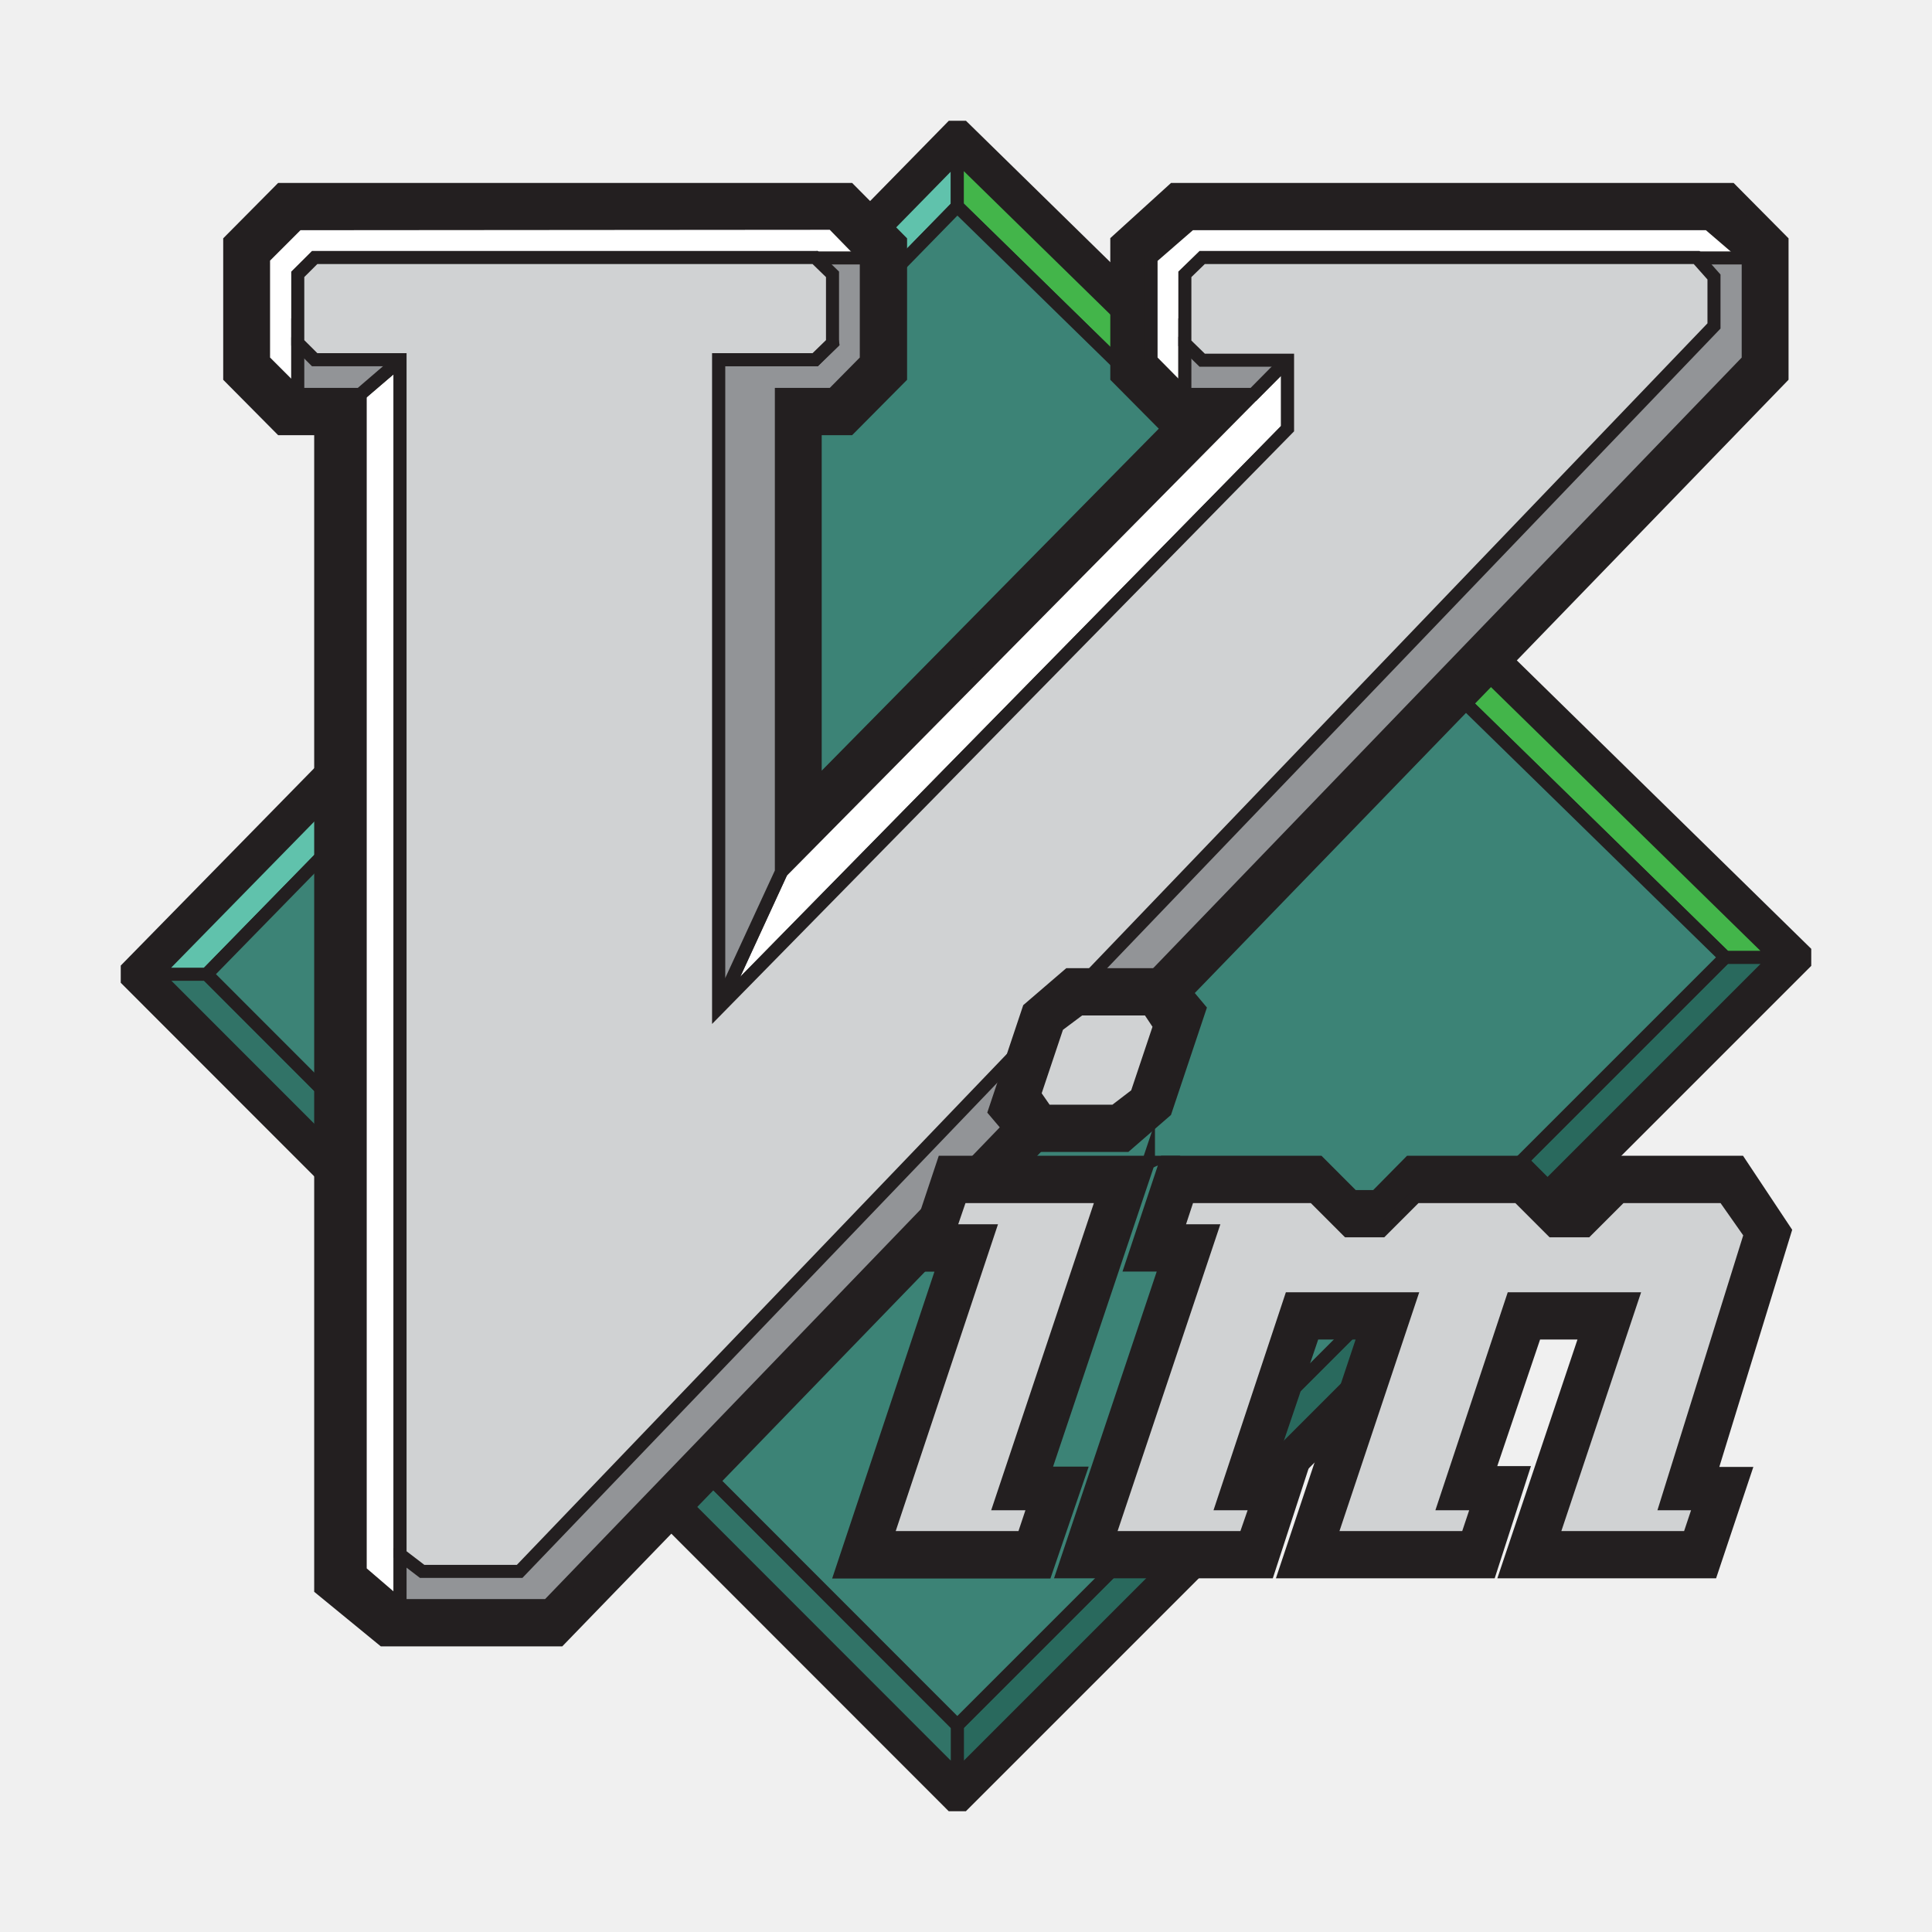
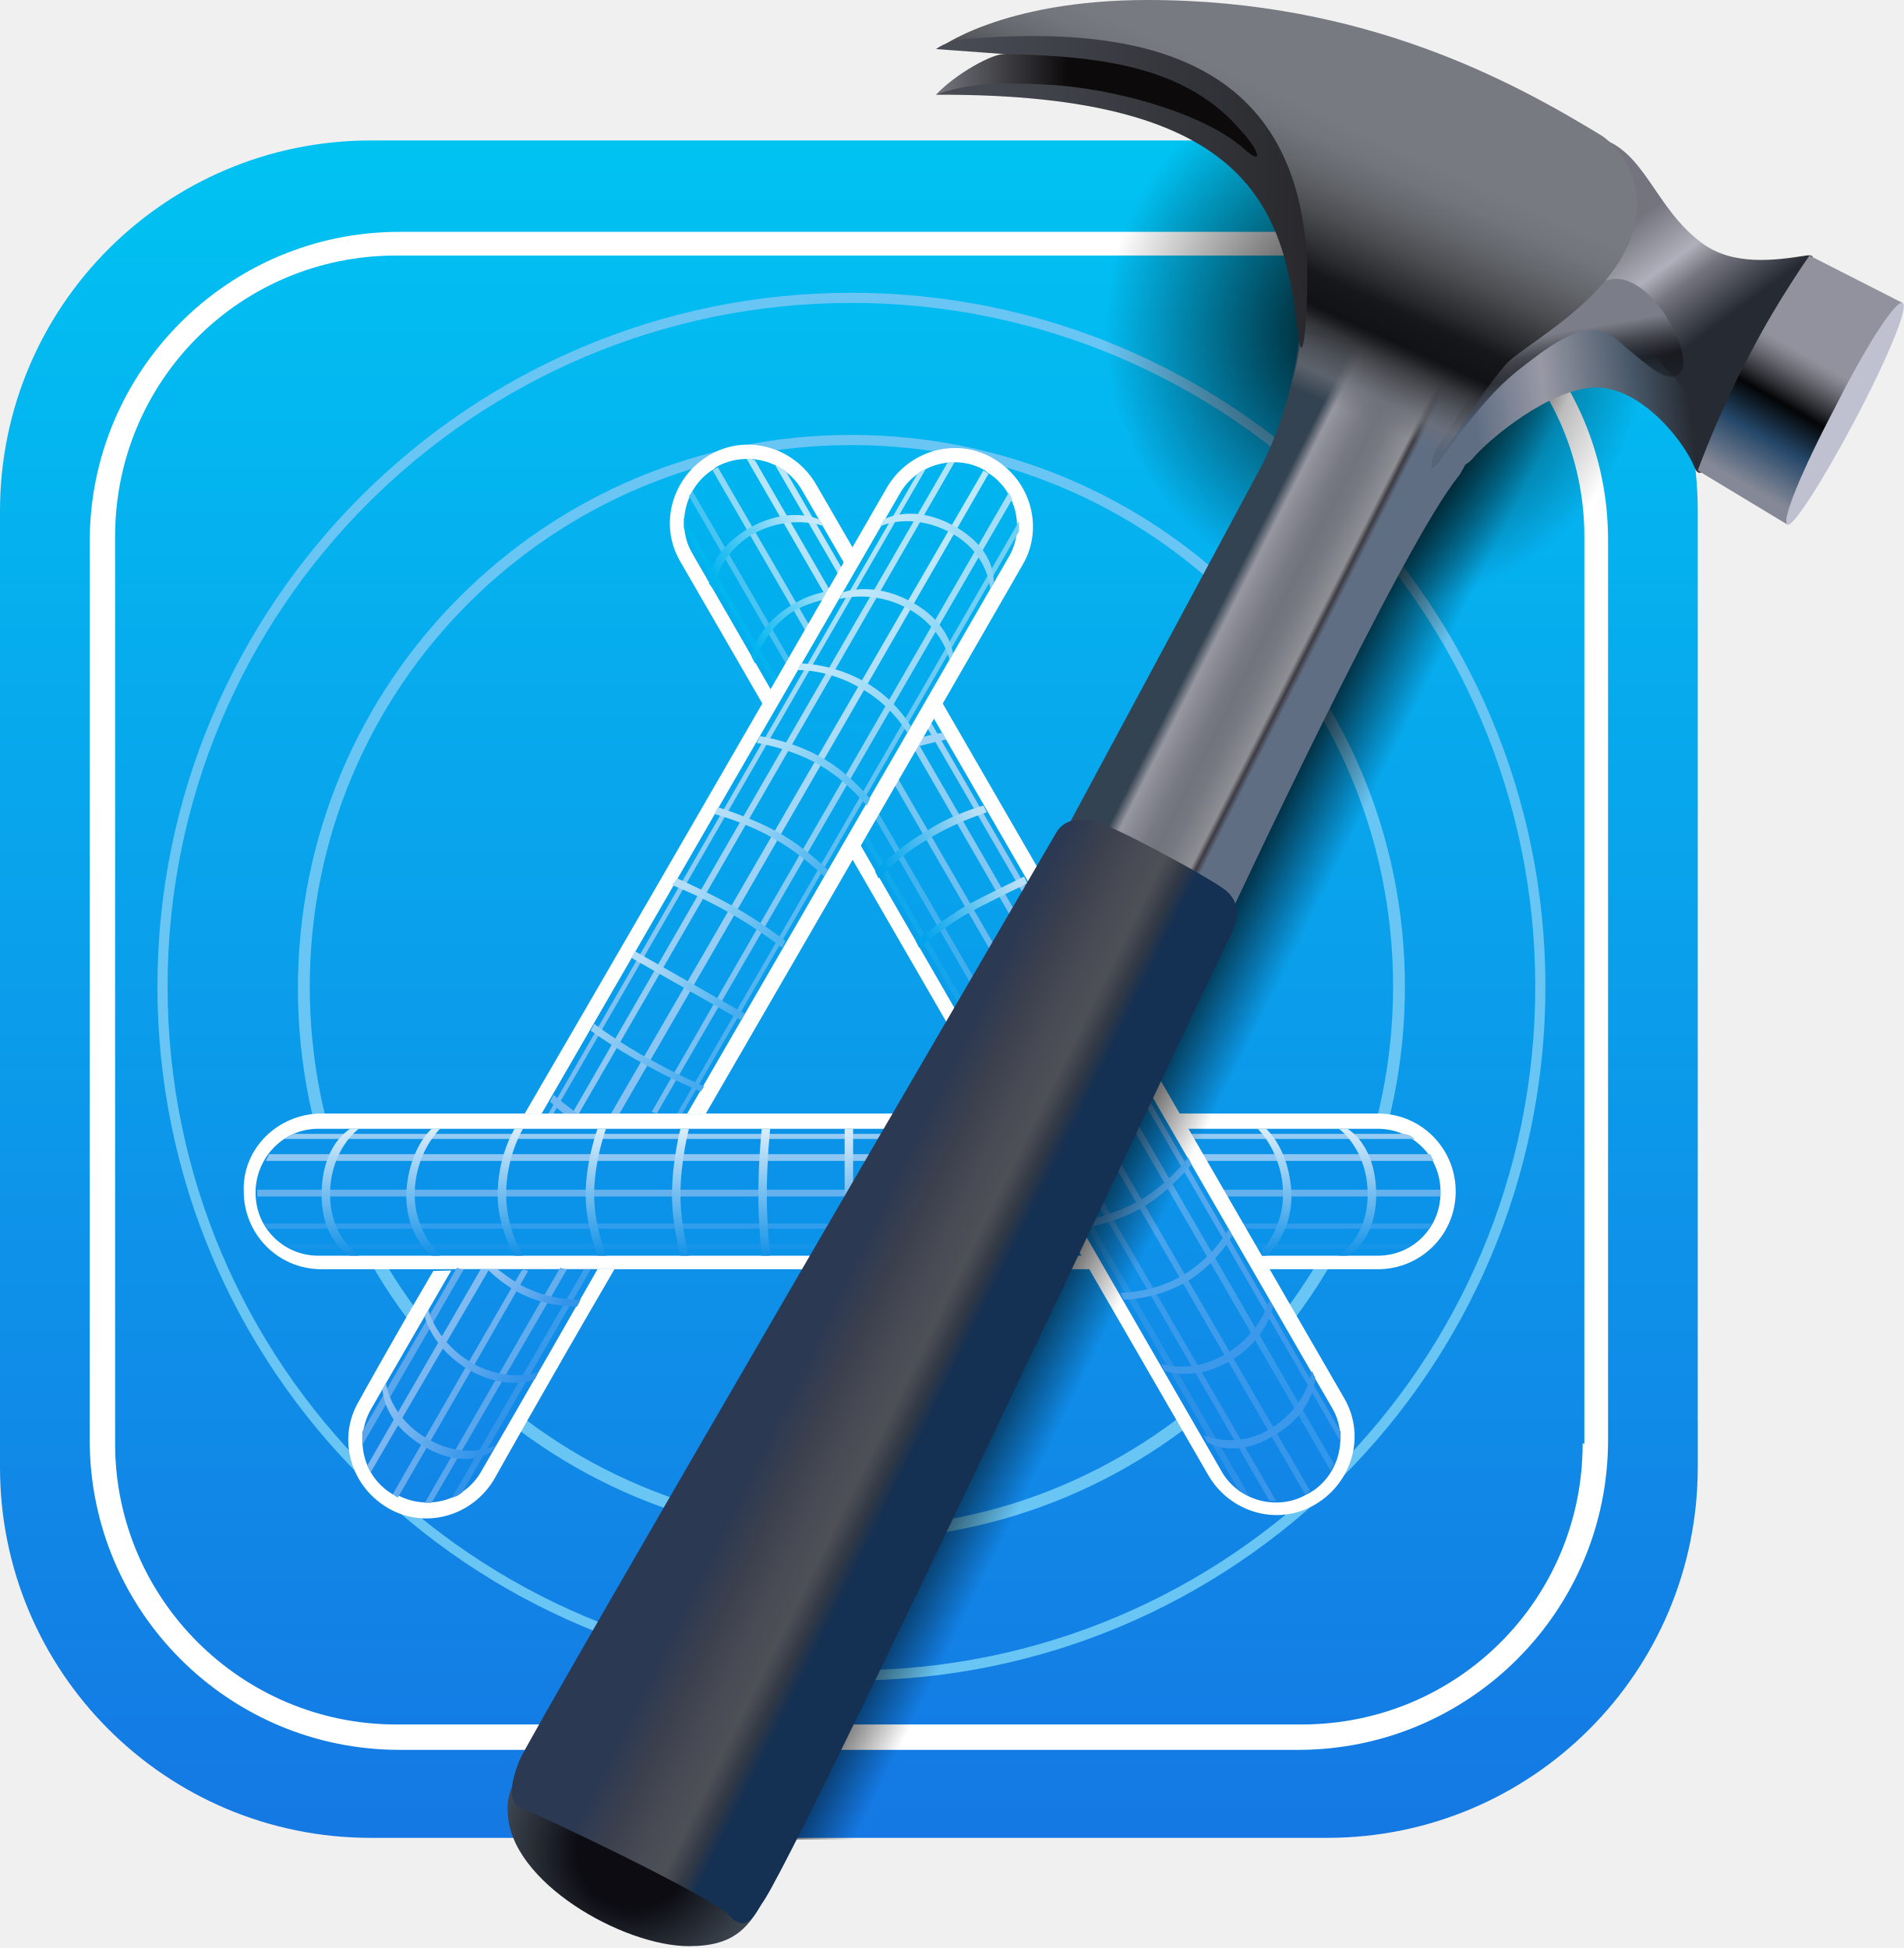
- <svg xmlns="http://www.w3.org/2000/svg" viewBox="0 0 32 32">
+ <svg xmlns="http://www.w3.org/2000/svg" width="256px" height="262px" viewBox="0 0 256 262" version="1.1" preserveAspectRatio="xMidYMid">
  <defs>
-     <clipPath id="a">
-       <polygon points="2 2 30 2 30 30 2 30 2 2 2 2" style="fill:none;clip-rule:evenodd" />
-     </clipPath>
+     <linearGradient x1="49.997%" y1="100.065%" x2="49.997%" y2="-0.016%" id="linearGradient-1">
+       <stop stop-color="#1578E4" offset="0%" />
+       <stop stop-color="#00C3F2" offset="100%" />
+     </linearGradient>
+     <linearGradient x1="51.682%" y1="99.547%" x2="51.682%" y2="-0.213%" id="linearGradient-2">
+       <stop stop-color="#1492E7" offset="0%" />
+       <stop stop-color="#DBEDFB" offset="100%" />
+     </linearGradient>
+     <linearGradient x1="47.1%" y1="99.547%" x2="47.1%" y2="-0.213%" id="linearGradient-3">
+       <stop stop-color="#1492E7" offset="0%" />
+       <stop stop-color="#DBEDFB" offset="100%" />
+     </linearGradient>
+     <linearGradient x1="49.7%" y1="99.547%" x2="49.7%" y2="-0.213%" id="linearGradient-4">
+       <stop stop-color="#1492E7" offset="0%" />
+       <stop stop-color="#DBEDFB" offset="100%" />
+     </linearGradient>
+     <linearGradient x1="50.2%" y1="99.547%" x2="50.2%" y2="-0.213%" id="linearGradient-5">
+       <stop stop-color="#1492E7" offset="0%" />
+       <stop stop-color="#DBEDFB" offset="100%" />
+     </linearGradient>
+     <linearGradient x1="45.8%" y1="99.547%" x2="45.8%" y2="-0.213%" id="linearGradient-6">
+       <stop stop-color="#1492E7" offset="0%" />
+       <stop stop-color="#DBEDFB" offset="100%" />
+     </linearGradient>
+     <linearGradient x1="46.917%" y1="99.547%" x2="46.917%" y2="-0.213%" id="linearGradient-7">
+       <stop stop-color="#1492E7" offset="0%" />
+       <stop stop-color="#DBEDFB" offset="100%" />
+     </linearGradient>
+     <linearGradient x1="51.2%" y1="99.547%" x2="51.2%" y2="-0.213%" id="linearGradient-8">
+       <stop stop-color="#1492E7" offset="0%" />
+       <stop stop-color="#DBEDFB" offset="100%" />
+     </linearGradient>
+     <linearGradient x1="52.6%" y1="99.547%" x2="52.6%" y2="-0.213%" id="linearGradient-9">
+       <stop stop-color="#1492E7" offset="0%" />
+       <stop stop-color="#DBEDFB" offset="100%" />
+     </linearGradient>
+     <linearGradient x1="48.045%" y1="99.547%" x2="48.045%" y2="-0.213%" id="linearGradient-10">
+       <stop stop-color="#1492E7" offset="0%" />
+       <stop stop-color="#DBEDFB" offset="100%" />
+     </linearGradient>
+     <linearGradient x1="49.948%" y1="99.943%" x2="49.948%" y2="0.038%" id="linearGradient-11">
+       <stop stop-color="#1285E7" offset="0%" />
+       <stop stop-color="#00B5EF" offset="100%" />
+     </linearGradient>
+     <linearGradient x1="66.56%" y1="100.135%" x2="33.185%" y2="0.097%" id="linearGradient-12">
+       <stop stop-color="#2B90E7" offset="0%" />
+       <stop stop-color="#00B6EF" offset="100%" />
+     </linearGradient>
+     <linearGradient x1="66.768%" y1="100.213%" x2="33.189%" y2="0.149%" id="linearGradient-13">
+       <stop stop-color="#3795EA" offset="0%" />
+       <stop stop-color="#49C4F2" offset="100%" />
+     </linearGradient>
+     <linearGradient x1="66.743%" y1="99.893%" x2="33.255%" y2="0.153%" id="linearGradient-14">
+       <stop stop-color="#3696EA" offset="0%" />
+       <stop stop-color="#90D9F6" offset="100%" />
+     </linearGradient>
+     <linearGradient x1="66.818%" y1="99.886%" x2="33.325%" y2="-0.089%" id="linearGradient-15">
+       <stop stop-color="#3097EA" offset="0%" />
+       <stop stop-color="#B5E5F9" offset="100%" />
+     </linearGradient>
+     <linearGradient x1="66.837%" y1="99.976%" x2="33.388%" y2="-0.111%" id="linearGradient-16">
+       <stop stop-color="#3A98EA" offset="0%" />
+       <stop stop-color="#BCE7FA" offset="100%" />
+     </linearGradient>
+     <linearGradient x1="1.227%" y1="67.606%" x2="99.348%" y2="31.555%" id="linearGradient-17">
+       <stop stop-color="#00A4EC" offset="0%" />
+       <stop stop-color="#B9DFF6" offset="100%" />
+     </linearGradient>
+     <linearGradient x1="-0.197%" y1="66.347%" x2="97.909%" y2="29.438%" id="linearGradient-18">
+       <stop stop-color="#00A4EC" offset="0%" />
+       <stop stop-color="#B9DFF6" offset="100%" />
+     </linearGradient>
+     <linearGradient x1="-4.091%" y1="62.746%" x2="93.394%" y2="25.846%" id="linearGradient-19">
+       <stop stop-color="#00B4EF" offset="0%" />
+       <stop stop-color="#C3E9FA" offset="100%" />
+     </linearGradient>
+     <linearGradient x1="-3.996%" y1="62.651%" x2="91.182%" y2="26.567%" id="linearGradient-20">
+       <stop stop-color="#00B4EF" offset="0%" />
+       <stop stop-color="#C3E9FA" offset="100%" />
+     </linearGradient>
+     <linearGradient x1="50.041%" y1="100.188%" x2="50.041%" y2="-0.034%" id="linearGradient-21">
+       <stop stop-color="#1285E7" offset="0%" />
+       <stop stop-color="#00B5EF" offset="100%" />
+     </linearGradient>
+     <linearGradient x1="33.328%" y1="100.227%" x2="66.919%" y2="0.019%" id="linearGradient-22">
+       <stop stop-color="#3194E9" offset="0%" />
+       <stop stop-color="#71CFF4" offset="100%" />
+     </linearGradient>
+     <linearGradient x1="33.267%" y1="100.305%" x2="66.85%" y2="0.228%" id="linearGradient-23">
+       <stop stop-color="#5AA6EC" offset="0%" />
+       <stop stop-color="#A2DEF8" offset="100%" />
+     </linearGradient>
+     <linearGradient x1="33.298%" y1="99.811%" x2="66.692%" y2="0.071%" id="linearGradient-24">
+       <stop stop-color="#66ABEE" offset="0%" />
+       <stop stop-color="#BEE8FA" offset="100%" />
+     </linearGradient>
+     <linearGradient x1="33.174%" y1="99.97%" x2="66.78%" y2="-0.173%" id="linearGradient-25">
+       <stop stop-color="#7BB6F0" offset="0%" />
+       <stop stop-color="#B1E3F9" offset="100%" />
+     </linearGradient>
+     <linearGradient x1="33.202%" y1="99.951%" x2="66.569%" y2="-0.187%" id="linearGradient-26">
+       <stop stop-color="#5AA6EC" offset="0%" />
+       <stop stop-color="#AFE3F9" offset="100%" />
+     </linearGradient>
+     <linearGradient x1="8.383%" y1="26.376%" x2="104.985%" y2="63.366%" id="linearGradient-27">
+       <stop stop-color="#C1E7FA" offset="0%" />
+       <stop stop-color="#89D4F5" offset="100%" />
+     </linearGradient>
+     <linearGradient x1="6.806%" y1="27.833%" x2="103.463%" y2="62.708%" id="linearGradient-28">
+       <stop stop-color="#C1E7FA" offset="0%" />
+       <stop stop-color="#89D4F5" offset="100%" />
+     </linearGradient>
+     <linearGradient x1="5.567%" y1="29.495%" x2="102.209%" y2="63.636%" id="linearGradient-29">
+       <stop stop-color="#C1E7FA" offset="0%" />
+       <stop stop-color="#89D4F5" offset="100%" />
+     </linearGradient>
+     <linearGradient x1="3.896%" y1="29.952%" x2="100.537%" y2="64.102%" id="linearGradient-30">
+       <stop stop-color="#B0DFF8" offset="0%" />
+       <stop stop-color="#52BDF2" offset="100%" />
+     </linearGradient>
+     <linearGradient x1="3.731%" y1="31.313%" x2="100.403%" y2="65.463%" id="linearGradient-31">
+       <stop stop-color="#B4DEF8" offset="0%" />
+       <stop stop-color="#4EB5F0" offset="100%" />
+     </linearGradient>
+     <linearGradient x1="3.582%" y1="32.674%" x2="100.224%" y2="66.815%" id="linearGradient-32">
+       <stop stop-color="#B4DEF8" offset="0%" />
+       <stop stop-color="#4EB5F0" offset="100%" />
+     </linearGradient>
+     <linearGradient x1="2.075%" y1="32.975%" x2="98.701%" y2="67.116%" id="linearGradient-33">
+       <stop stop-color="#B5DDF8" offset="0%" />
+       <stop stop-color="#46AEEE" offset="100%" />
+     </linearGradient>
+     <linearGradient x1="0.522%" y1="34.139%" x2="97.179%" y2="67.456%" id="linearGradient-34">
+       <stop stop-color="#96CEF4" offset="0%" />
+       <stop stop-color="#46AAEE" offset="100%" />
+     </linearGradient>
+     <linearGradient x1="2.164%" y1="39.322%" x2="92.382%" y2="60.185%" id="linearGradient-35">
+       <stop stop-color="#8FC1F2" offset="0%" />
+       <stop stop-color="#3193EA" offset="100%" />
+     </linearGradient>
+     <linearGradient x1="-3.97%" y1="37.208%" x2="92.687%" y2="73.049%" id="linearGradient-36">
+       <stop stop-color="#8FC1F2" offset="0%" />
+       <stop stop-color="#3193EA" offset="100%" />
+     </linearGradient>
+     <linearGradient x1="-4.119%" y1="36.008%" x2="92.522%" y2="73.58%" id="linearGradient-37">
+       <stop stop-color="#8FC1F2" offset="0%" />
+       <stop stop-color="#3193EA" offset="100%" />
+     </linearGradient>
+     <linearGradient x1="45.594%" y1="48.14%" x2="53.241%" y2="54.535%" id="linearGradient-38">
+       <stop stop-color="#000000" offset="0.1%" />
+       <stop stop-color="#000000" stop-opacity="0" offset="100%" />
+     </linearGradient>
+     <radialGradient cx="64.482%" cy="29.66%" fx="64.482%" fy="29.66%" r="42.357%" gradientTransform="translate(0.64482,0.296598),scale(0.719397,1),rotate(116.706),translate(-0.64482,-0.296598)" id="radialGradient-39">
+       <stop stop-color="#000000" offset="0%" />
+       <stop stop-color="#000000" stop-opacity="0" offset="100%" />
+     </radialGradient>
+     <radialGradient cx="48.301%" cy="48.508%" fx="48.301%" fy="48.508%" r="73.404%" gradientTransform="translate(0.483006,0.485078),scale(0.700649,1),rotate(26.11664),translate(-0.483006,-0.485078)" id="radialGradient-40">
+       <stop stop-color="#0C0C12" offset="41.7%" />
+       <stop stop-color="#3D4651" offset="100%" />
+     </radialGradient>
+     <linearGradient x1="40.335%" y1="40.676%" x2="60.708%" y2="55.055%" id="linearGradient-41">
+       <stop stop-color="#344351" offset="0%" />
+       <stop stop-color="#9697A0" offset="10%" />
+       <stop stop-color="#8B8C95" offset="18.1%" />
+       <stop stop-color="#787A83" offset="35.1%" />
+       <stop stop-color="#71747D" offset="47%" />
+       <stop stop-color="#777982" offset="59.1%" />
+       <stop stop-color="#87898F" offset="74.9%" />
+       <stop stop-color="#8E8F94" offset="80%" />
+       <stop stop-color="#3D3B42" offset="84.9%" />
+       <stop stop-color="#606E84" offset="90%" />
+     </linearGradient>
+     <linearGradient x1="74.136%" y1="89.046%" x2="18.503%" y2="4.378%" id="linearGradient-42">
+       <stop stop-color="#262B33" offset="27%" />
+       <stop stop-color="#74747E" offset="45%" />
+       <stop stop-color="#B0B0BC" offset="54%" />
+       <stop stop-color="#74747E" offset="73%" />
+     </linearGradient>
+     <linearGradient x1="-1.75%" y1="55.328%" x2="97.917%" y2="48.122%" id="linearGradient-43">
+       <stop stop-color="#606E84" offset="14%" />
+       <stop stop-color="#9899A5" offset="40%" />
+       <stop stop-color="#475768" offset="73%" />
+       <stop stop-color="#262B33" offset="92%" />
+     </linearGradient>
+     <linearGradient x1="52.156%" y1="71.394%" x2="41.552%" y2="26.303%" id="linearGradient-44">
+       <stop stop-color="#101215" stop-opacity="0.1" offset="0%" />
+       <stop stop-color="#101215" stop-opacity="0.7" offset="46%" />
+       <stop stop-color="#474951" offset="70%" />
+       <stop stop-color="#7B7D88" offset="91%" />
+     </linearGradient>
+     <linearGradient x1="42.628%" y1="42.616%" x2="57.838%" y2="54.013%" id="linearGradient-45">
+       <stop stop-color="#2C3952" offset="11.5%" />
+       <stop stop-color="#3D414E" offset="37.4%" />
+       <stop stop-color="#474A54" offset="55%" />
+       <stop stop-color="#4E5057" offset="75.4%" />
+       <stop stop-color="#323945" offset="89.2%" />
+       <stop stop-color="#143052" offset="100%" />
+     </linearGradient>
+     <linearGradient x1="29.79%" y1="69.5%" x2="58.065%" y2="23.542%" id="linearGradient-46">
+       <stop stop-color="#6D7078" stop-opacity="0" offset="11.8%" />
+       <stop stop-color="#6D7078" stop-opacity="0.7" offset="20%" />
+       <stop stop-color="#35363A" offset="34%" />
+       <stop stop-color="#1D1F22" offset="37.4%" />
+       <stop stop-color="#101215" offset="40%" />
+       <stop stop-color="#16171A" offset="50%" />
+       <stop stop-color="#292A2E" offset="56%" />
+       <stop stop-color="#4B4D51" offset="68.8%" />
+       <stop stop-color="#63666B" offset="80.7%" />
+       <stop stop-color="#72757B" offset="91.5%" />
+       <stop stop-color="#777A80" offset="100%" />
+     </linearGradient>
+     <linearGradient x1="-0.164%" y1="50.004%" x2="99.957%" y2="50.004%" id="linearGradient-47">
+       <stop stop-color="#4A4D56" offset="0%" />
+       <stop stop-color="#29292D" offset="100%" />
+     </linearGradient>
+     <linearGradient x1="-0.19%" y1="49.584%" x2="99.936%" y2="49.584%" id="linearGradient-48">
+       <stop stop-color="#767880" offset="0%" />
+       <stop stop-color="#0C0A0B" offset="41%" />
+     </linearGradient>
+     <linearGradient x1="31.726%" y1="89.031%" x2="67.025%" y2="8.692%" id="linearGradient-49">
+       <stop stop-color="#858997" offset="0%" />
+       <stop stop-color="#244668" offset="23%" />
+       <stop stop-color="#1A3249" offset="28.2%" />
+       <stop stop-color="#040506" offset="40%" />
+       <stop stop-color="#313236" offset="46.4%" />
+       <stop stop-color="#65656E" offset="54.6%" />
+       <stop stop-color="#868691" offset="60.7%" />
+       <stop stop-color="#92929E" offset="64%" />
+     </linearGradient>
  </defs>
-   <polygon points="29.989 15.856 15.856 2.011 2.011 16.136 15.856 29.989 29.989 15.856 29.989 15.856" style="fill:#231f20;fill-rule:evenodd" />
-   <g style="clip-path:url(#a)">
-     <polygon points="29.989 15.856 15.856 2.011 2.011 16.136 15.856 29.989 29.989 15.856 29.989 15.856" style="fill:none;stroke:#231f20;stroke-miterlimit:10;stroke-width:0.216px" />
+   <g>
+     <path d="M49.847,18.892 L178.447,18.892 C205.988,18.892 228.294,41.198 228.294,68.739 L228.294,197.339 C228.294,224.88 205.988,247.186 178.447,247.186 L49.847,247.186 C22.306,247.186 0,224.88 0,197.339 L0,68.739 C0,41.198 22.306,18.892 49.847,18.892 Z" fill="url(#linearGradient-1)" />
+     <path d="M174.578,31.183 L53.716,31.183 C30.728,31.183 12.063,49.847 12.063,72.836 L12.063,193.697 C12.063,216.686 30.728,235.35 53.716,235.35 L174.578,235.35 C197.567,235.35 216.231,216.686 216.231,193.697 L216.231,72.608 C216.231,49.619 197.567,31.183 174.578,31.183 Z M212.816,194.152 C212.816,215.093 195.973,231.936 175.033,231.936 L53.261,231.936 C32.548,231.936 15.478,215.093 15.478,194.152 L15.478,72.153 C15.478,51.213 32.321,34.369 53.261,34.369 L175.261,34.369 C195.973,34.369 213.044,51.213 213.044,72.153 L213.044,194.152 L212.816,194.152 Z" fill="#FFFFFF" />
+     <path d="M114.488,39.377 C63.048,39.377 21.168,81.257 21.168,132.697 C21.168,184.137 63.048,226.018 114.488,226.018 C166.156,226.018 207.809,184.137 207.809,132.697 C207.809,81.257 165.929,39.377 114.488,39.377 L114.488,39.377 Z M114.488,224.652 C63.731,224.652 22.534,183.455 22.534,132.697 C22.534,81.94 63.731,40.742 114.488,40.742 C165.246,40.742 206.443,81.94 206.443,132.697 C206.443,183.455 165.246,224.652 114.488,224.652 Z" fill="#69C5F3" />
+     <path d="M114.488,58.496 C73.291,58.496 40.06,91.727 40.06,132.925 C40.06,174.123 73.291,207.126 114.488,207.126 C155.686,207.126 188.917,173.895 188.917,132.697 C188.917,91.5 155.458,58.496 114.488,58.496 L114.488,58.496 Z M114.488,205.533 C74.201,205.533 41.653,172.985 41.653,132.697 C41.653,92.41 74.201,59.862 114.488,59.862 C154.776,59.862 187.324,92.41 187.324,132.697 C187.324,172.985 154.548,205.533 114.488,205.533 Z" fill="#68C5F4" />
+     <g transform="translate(32.76821, 149.7682)">
+       <path d="M10.478,0 L152.507,0 C158.425,0 162.977,4.78 162.977,10.47 C162.977,16.388 158.198,20.94 152.507,20.94 L10.478,20.94 C4.56,20.94 0.008,16.16 0.008,10.47 C-0.22,4.78 4.56,0 10.478,0 Z" fill="#FFFFFF" />
+       <path d="M10.023,2.049 L152.507,2.049 C157.06,2.049 160.929,5.69 160.929,10.47 L160.929,10.698 C160.929,15.25 157.287,19.119 152.507,19.119 L10.023,19.119 C5.47,19.119 1.601,15.478 1.601,10.698 L1.601,10.243 C1.829,5.69 5.47,2.049 10.023,2.049 Z" fill="#0A93E9" />
+       <polygon fill="#1694EA" points="6.609 18.209 156.149 18.209 157.287 17.526 5.47 17.526" />
+       <polygon fill="#319DEC" points="3.194 15.478 159.336 15.478 159.791 14.795 2.739 14.795" />
+       <polygon fill="#65B1EE" points="1.829 11.153 160.929 11.153 160.929 10.243 1.829 10.243" />
+       <polygon fill="#8EC6F3" points="3.422 5.463 159.563 5.463 159.791 5.918 160.018 6.373 2.967 6.373 3.194 5.918" />
+       <polygon fill="#95CAF3" points="6.836 2.731 156.149 2.731 156.832 2.959 157.515 3.414 5.47 3.414 6.153 2.959" />
+       <path d="M148.41,2.049 L147.272,2.049 C147.272,2.049 151.142,4.78 151.142,10.925 C151.142,16.616 147.272,19.119 147.272,19.119 L148.41,19.119 C148.41,19.119 152.28,17.298 152.28,10.925 C152.28,4.097 148.41,2.049 148.41,2.049 Z" fill="url(#linearGradient-2)" />
+       <path d="M137.485,2.049 L136.347,2.049 C136.347,2.049 139.761,5.235 139.761,10.925 C139.761,15.933 136.347,19.119 136.347,19.119 L137.485,19.119 C137.485,19.119 140.899,16.616 140.899,10.925 C140.672,4.78 137.485,2.049 137.485,2.049 Z" fill="url(#linearGradient-3)" />
+       <polygon fill="url(#linearGradient-4)" points="80.81 2.049 81.948 2.049 81.948 19.119 80.81 19.119" />
+       <path d="M69.657,2.049 L70.795,2.049 C70.795,2.049 70.34,6.373 70.34,10.925 C70.34,15.022 70.795,19.119 70.795,19.119 L69.657,19.119 C69.657,19.119 69.202,15.022 69.202,10.925 C69.202,6.373 69.657,2.049 69.657,2.049 Z" fill="url(#linearGradient-5)" />
+       <path d="M58.731,2.049 L59.87,2.049 C59.87,2.049 58.731,6.373 58.731,10.925 C58.731,15.022 59.87,19.119 59.87,19.119 L58.731,19.119 C58.731,19.119 57.593,15.022 57.593,10.925 C57.593,6.373 58.731,2.049 58.731,2.049 Z" fill="url(#linearGradient-6)" />
+       <path d="M47.579,2.049 L48.717,2.049 C48.717,2.049 47.123,6.373 47.123,10.925 C47.123,15.022 48.717,19.119 48.717,19.119 L47.579,19.119 C47.579,19.119 45.985,15.022 45.985,10.925 C45.985,6.373 47.579,2.049 47.579,2.049 Z" fill="url(#linearGradient-7)" />
+       <path d="M36.426,2.049 L37.564,2.049 C37.564,2.049 35.288,5.69 35.288,10.925 C35.288,15.478 37.564,19.119 37.564,19.119 L36.426,19.119 C36.426,19.119 34.149,15.478 34.149,10.925 C34.149,5.69 36.426,2.049 36.426,2.049 Z" fill="url(#linearGradient-8)" />
+       <path d="M25.273,2.049 L26.411,2.049 C26.411,2.049 22.997,5.235 22.997,10.925 C22.997,15.933 26.411,19.119 26.411,19.119 L25.273,19.119 C25.273,19.119 21.858,16.616 21.858,10.925 C22.086,4.78 25.273,2.049 25.273,2.049 Z" fill="url(#linearGradient-9)" />
+       <path d="M14.347,2.049 L15.485,2.049 C15.485,2.049 11.616,4.78 11.616,10.925 C11.616,16.616 15.485,19.119 15.485,19.119 L14.347,19.119 C14.347,19.119 10.478,17.298 10.478,10.925 C10.478,4.097 14.347,2.049 14.347,2.049 Z" fill="url(#linearGradient-10)" />
+     </g>
+     <g transform="translate(90.07458, 59.80229)">
+       <path d="M19.634,5.295 L90.649,128.205 C93.608,133.212 91.787,139.585 86.779,142.544 C81.772,145.503 75.399,143.682 72.44,138.675 L1.425,15.765 C-1.534,10.757 0.287,4.384 5.295,1.425 C10.302,-1.534 16.675,0.287 19.634,5.295 Z" fill="#FFFFFF" />
+       <path d="M17.813,6.205 L89.055,129.57 C91.332,133.44 89.966,138.675 86.097,140.951 L85.641,141.178 C81.772,143.455 76.537,142.089 74.261,138.219 L3.018,14.627 C0.742,10.757 2.108,5.522 5.977,3.246 L6.205,3.018 C10.302,0.742 15.537,2.108 17.813,6.205 Z" fill="url(#linearGradient-11)" />
+       <polygon fill="url(#linearGradient-12)" points="1.88 11.212 76.537 140.723 76.992 140.951 77.447 141.178 77.902 141.406 1.88 9.847 1.88 11.212" />
+       <polygon fill="url(#linearGradient-13)" points="2.563 6.888 80.634 142.089 81.544 142.089 3.018 6.205 2.791 6.66" />
+       <polygon fill="url(#linearGradient-14)" points="5.75 3.474 85.414 141.178 86.097 140.723 6.433 3.018" />
+       <polygon fill="url(#linearGradient-15)" points="11.44 2.108 89.283 137.081 89.055 137.537 88.828 137.992 10.302 1.88 10.757 1.88 11.44 2.108" />
+       <polygon fill="url(#linearGradient-16)" points="15.537 3.474 90.194 132.757 90.194 134.122 14.171 2.791 14.627 3.018 15.082 3.246 15.537 3.474" />
+       <path d="M86.779,125.473 L86.324,124.563 C86.324,124.563 85.869,129.115 80.861,132.302 C76.082,135.261 71.757,133.212 71.757,133.212 L72.212,134.122 C72.212,134.122 75.854,136.626 81.317,133.212 C86.779,130.025 86.779,125.473 86.779,125.473 Z M81.089,115.914 L80.634,115.003 C80.634,115.003 79.496,119.555 74.716,122.287 C70.391,125.018 66.067,123.652 66.067,123.652 L66.522,124.563 C66.522,124.563 70.391,126.156 75.399,123.197 C80.406,120.238 81.089,115.914 81.089,115.914 L81.089,115.914 Z" fill="#3C98EA" />
+       <path d="M75.626,106.354 L75.171,105.443 C75.171,105.443 73.123,109.313 68.798,111.817 C64.929,114.093 60.604,114.093 60.604,114.093 L61.059,115.003 C61.059,115.003 65.156,115.003 69.253,112.727 C73.578,110.223 75.626,106.354 75.626,106.354 Z" fill="#4CA4ED" />
+       <path d="M70.164,96.794 L69.708,95.884 C69.708,95.884 66.75,99.753 62.88,101.802 C59.238,103.85 54.914,104.533 54.914,104.533 L55.369,105.443 C55.369,105.443 59.694,104.761 63.335,102.712 C66.977,100.664 70.164,96.794 70.164,96.794 Z" fill="#4DA7EE" />
+       <path d="M47.63,58.1 L48.085,59.011 C48.085,59.011 44.216,60.832 40.347,62.88 C36.705,64.929 33.518,67.66 33.518,67.66 L33.063,66.75 C33.063,66.75 36.477,64.018 39.891,61.97 C43.761,59.921 47.63,58.1 47.63,58.1 Z" fill="url(#linearGradient-17)" />
+       <path d="M42.168,48.541 L42.623,49.451 C42.623,49.451 38.298,50.817 34.656,53.093 C31.015,55.141 28.056,58.328 28.056,58.328 L27.6,57.417 C27.6,57.417 30.559,54.231 34.201,52.182 C37.843,49.679 42.168,48.541 42.168,48.541 Z" fill="url(#linearGradient-18)" />
+       <path d="M31.925,41.029 C34.884,40.119 37.16,39.664 37.16,39.664 L36.705,38.753 C36.705,38.753 34.656,38.981 32.38,39.891 C31.015,40.347 30.787,41.485 31.925,41.029 L31.925,41.029 Z" fill="#9DD4F7" />
+       <path d="M25.552,19.862 L26.007,20.772 C26.007,20.772 21.683,19.634 16.675,22.365 C12.35,25.097 11.44,29.421 11.44,29.421 L10.985,28.511 C10.985,28.511 11.44,24.641 16.22,21.683 C21.227,18.496 25.552,19.862 25.552,19.862 L25.552,19.862 Z" fill="url(#linearGradient-19)" />
+       <path d="M20.089,10.074 L20.772,10.985 C20.772,10.985 16.22,9.164 10.985,12.123 C5.977,15.309 5.977,19.634 5.977,19.634 L5.295,18.724 C5.295,18.724 4.839,14.854 10.302,11.44 C15.992,8.026 20.089,10.074 20.089,10.074 L20.089,10.074 Z" fill="url(#linearGradient-20)" />
+     </g>
+     <g transform="translate(46.82845, 60.25751)">
+       <path d="M48.085,89.511 C67.888,55.369 90.649,15.765 90.649,15.765 C93.608,10.757 91.787,4.384 86.779,1.425 C81.772,-1.534 75.399,0.287 72.44,5.295 C72.44,5.295 44.671,53.548 23.731,89.511 L48.085,89.511 L48.085,89.511 Z M35.794,110.451 C26.235,126.839 19.634,138.675 19.634,138.675 C16.675,143.682 10.302,145.503 5.295,142.544 C0.287,139.585 -1.534,133.212 1.425,128.205 C1.425,128.205 5.295,121.149 11.44,110.679 C19.179,110.451 33.291,110.451 35.794,110.451 L35.794,110.451 Z" fill="#FFFFFF" />
+       <path d="M45.582,89.511 C65.611,54.914 88.828,14.627 88.828,14.627 C91.104,10.757 89.738,5.522 85.869,3.246 L85.641,3.018 C81.772,0.742 76.537,2.108 74.261,5.977 C74.261,5.977 46.947,53.32 26.007,89.511 L45.582,89.511 L45.582,89.511 Z M33.518,110.451 C24.414,126.384 17.813,137.764 17.813,137.764 C15.537,141.634 10.53,142.999 6.433,140.723 L5.977,140.723 C2.108,138.447 0.742,133.44 3.018,129.343 C3.018,129.343 7.343,121.831 13.944,110.451 L33.518,110.451 Z" fill="url(#linearGradient-21)" />
+       <path d="M44.899,89.511 L90.194,11.212 L90.194,9.847 C90.194,9.847 65.156,53.32 44.216,89.511 L44.899,89.511 L44.899,89.511 Z M32.608,110.451 L15.309,140.496 L14.627,140.951 L13.944,141.178 C13.944,141.178 21.683,127.749 31.697,110.451 L32.608,110.451 Z" fill="url(#linearGradient-22)" />
+       <path d="M41.485,89.511 L89.283,6.888 L89.055,6.433 L88.828,5.977 C88.828,5.977 62.653,51.272 40.802,89.283 L41.485,89.511 L41.485,89.511 Z M29.421,110.451 L11.212,141.861 L10.302,141.861 C10.302,141.861 18.041,128.432 28.511,110.223 C28.966,110.451 29.421,110.451 29.421,110.451 L29.421,110.451 Z" fill="url(#linearGradient-23)" />
+       <path d="M36.477,89.511 C59.011,50.589 86.097,3.474 86.097,3.474 L85.414,3.018 L35.339,89.511 L36.477,89.511 L36.477,89.511 Z M24.186,110.679 C14.171,128.205 6.66,141.178 6.66,141.178 L5.977,140.723 C5.977,140.723 13.261,127.977 23.276,110.679 C23.731,110.451 23.503,110.451 24.186,110.679 Z" fill="url(#linearGradient-24)" />
+       <path d="M31.015,89.511 C53.548,50.589 81.544,1.88 81.544,1.88 L80.634,1.88 C80.634,1.88 52.638,50.362 30.104,89.511 L31.015,89.511 Z M17.813,110.451 C8.709,126.156 2.563,136.854 2.563,136.854 L2.791,137.309 L3.018,137.764 C3.018,137.764 9.619,126.384 18.951,110.451 L17.813,110.451 Z" fill="url(#linearGradient-25)" />
+       <path d="M27.6,89.511 L77.675,2.791 L77.22,3.018 L76.764,3.246 L76.537,3.474 C76.537,3.474 48.768,51.5 26.918,89.511 L27.6,89.511 Z M15.537,110.451 C7.571,124.335 1.88,134.122 1.88,134.122 L1.88,132.302 C1.88,132.302 6.888,123.652 14.627,110.223 C15.082,110.451 15.082,110.451 15.537,110.451 Z" fill="url(#linearGradient-26)" />
+       <path d="M71.985,9.619 L71.529,10.53 C71.529,10.53 75.626,8.481 81.089,11.44 C86.097,14.171 86.324,18.951 86.324,18.951 L86.779,18.041 C86.779,18.041 87.235,13.716 81.544,10.53 C75.854,7.343 71.985,9.619 71.985,9.619 Z" fill="url(#linearGradient-27)" />
+       <path d="M66.522,19.406 L66.067,20.317 C66.067,20.317 70.619,18.951 75.399,21.683 C79.951,24.186 80.861,28.511 80.861,28.511 L81.317,27.6 C81.317,27.6 80.861,23.503 75.854,20.772 C70.619,17.813 66.522,19.406 66.522,19.406 Z" fill="url(#linearGradient-28)" />
+       <path d="M60.832,28.966 L60.376,29.877 C60.376,29.877 64.473,29.649 69.026,32.38 C73.123,34.656 75.171,38.298 75.171,38.298 L75.626,37.388 C75.626,37.388 73.578,33.746 69.481,31.47 C65.156,28.966 60.832,28.966 60.832,28.966 L60.832,28.966 Z" fill="url(#linearGradient-29)" />
+       <path d="M55.369,38.753 L54.914,39.664 C54.914,39.664 59.466,40.347 63.335,42.623 C66.977,44.671 69.708,48.085 69.708,48.085 L70.164,47.175 C70.164,47.175 67.432,43.761 63.791,41.712 C59.921,39.436 55.369,38.753 55.369,38.753 Z" fill="url(#linearGradient-30)" />
+       <path d="M49.679,48.313 L49.223,49.223 C49.223,49.223 53.548,50.362 57.417,52.638 C61.059,54.686 64.018,57.645 64.018,57.645 L64.473,56.735 C64.473,56.735 61.514,53.776 57.873,51.727 C54.231,49.679 49.679,48.313 49.679,48.313 Z" fill="url(#linearGradient-31)" />
+       <path d="M44.216,57.873 L43.533,58.783 C43.533,58.783 47.63,60.376 51.5,62.653 C55.141,64.701 58.328,67.205 58.328,67.205 L58.783,66.294 C58.783,66.294 55.597,63.791 51.955,61.742 C48.313,59.694 44.216,57.873 44.216,57.873 L44.216,57.873 Z" fill="url(#linearGradient-32)" />
+       <polygon fill="url(#linearGradient-33)" points="38.071 68.57 38.526 67.66 53.32 76.082 52.865 76.992 38.071 68.57" />
+       <path d="M32.608,78.358 L33.063,77.447 C33.063,77.447 36.705,80.179 40.574,82.227 C44.216,84.276 47.858,85.869 47.858,85.869 L47.403,86.552 C47.403,86.552 43.533,84.958 39.891,82.91 C36.022,80.861 32.608,78.358 32.608,78.358 L32.608,78.358 Z" fill="url(#linearGradient-34)" />
+       <path d="M28.966,89.511 C27.828,88.6 27.145,87.917 27.145,87.917 L27.6,87.007 C27.6,87.007 28.966,88.145 30.787,89.511 L28.966,89.511 L28.966,89.511 Z" fill="#73B9F1" />
+       <path d="M20.089,110.451 C21,111.134 21.91,111.817 23.048,112.499 C27.145,114.776 31.242,114.548 31.242,114.548 L30.787,115.458 C30.787,115.458 26.69,115.686 22.593,113.41 C21,112.499 19.634,111.361 18.724,110.451 L20.089,110.451 L20.089,110.451 Z" fill="url(#linearGradient-35)" />
+       <path d="M10.302,116.824 L10.757,115.914 C10.757,115.914 11.895,120.466 16.903,123.197 C21.455,125.701 25.552,124.335 25.552,124.335 L25.097,125.246 C25.097,125.246 21.455,126.839 16.447,124.108 C11.212,121.149 10.302,116.824 10.302,116.824 Z" fill="url(#linearGradient-36)" />
+       <path d="M4.612,126.611 L5.067,125.701 C5.067,125.701 5.522,130.481 10.985,133.44 C15.992,136.171 19.862,134.122 19.862,134.122 L19.179,135.033 C19.179,135.033 15.765,137.537 10.302,134.35 C4.612,131.164 4.612,126.611 4.612,126.611 L4.612,126.611 Z" fill="url(#linearGradient-37)" />
+     </g>
+     <g transform="translate(68.25376, 0)">
+       <path d="M56.932,247.413 L154.35,42.791 L129.768,31.183 L28.253,243.999 C28.253,243.999 31.44,245.593 35.537,247.413 L56.932,247.413 Z" fill="url(#linearGradient-38)" />
+       <path d="M114.518,18.892 L160.04,40.515 L160.04,105.839 C144.335,98.328 39.179,48.254 39.179,48.254 C39.179,48.254 46.462,33.004 53.291,18.892 L114.518,18.892 Z" fill="url(#radialGradient-39)" />
+       <path d="M1.623,238.309 C0.94,239.675 -0.198,241.268 0.03,243.772 C0.257,253.104 15.507,261.753 24.384,261.753 C30.53,261.753 32.578,259.249 34.854,254.697 C37.13,250.145 4.127,232.846 1.623,238.309 L1.623,238.309 Z" fill="url(#radialGradient-40)" />
+       <path d="M106.552,44.612 C106.552,44.612 129.996,50.302 131.816,51.895 C133.637,53.489 128.858,62.593 127.947,63.959 C120.436,73.063 96.992,123.365 96.992,123.365 L75.369,111.074 C75.369,111.074 94.716,75.112 101.544,62.365 C105.869,53.716 106.552,44.612 106.552,44.612 Z" fill="url(#linearGradient-41)" />
+       <path d="M160.723,32.776 C164.82,35.735 170.283,35.052 174.607,34.369 C177.566,33.914 173.014,38.239 168.007,48.254 C162.999,58.268 163.227,58.951 162.544,58.268 C161.861,57.586 139.328,44.839 140.011,43.701 C140.921,42.563 144.563,17.754 146.384,18.437 C152.984,20.03 154.122,27.996 160.723,32.776 L160.723,32.776 Z" fill="url(#linearGradient-42)" />
+       <path d="M125.671,60.772 C127.264,58.268 134.548,42.791 146.156,42.791 C151.391,42.791 161.406,55.992 162.316,57.813 C162.999,59.407 160.723,65.78 159.585,62.821 C158.219,59.407 152.529,52.123 146.384,52.123 C140.238,52.123 131.816,59.179 129.768,61.683 C127.719,63.959 124.078,63.276 125.671,60.772 L125.671,60.772 Z" fill="url(#linearGradient-43)" />
+       <path d="M125.216,59.862 C126.354,58.041 131.589,50.074 134.093,47.571 C136.596,45.067 142.969,38.466 148.432,37.556 C153.895,36.645 159.585,47.798 157.764,50.074 C156.399,51.668 154.122,49.847 151.391,47.571 C148.66,45.522 146.839,41.425 138.19,48.026 C135.231,50.302 132.272,52.123 125.443,61.91 C123.622,64.414 124.078,61.683 125.216,59.862 L125.216,59.862 Z" fill="url(#linearGradient-44)" />
+       <path d="M96.992,126.324 C97.902,124.503 99.04,121.772 96.537,119.723 C93.805,117.675 81.059,110.847 78.783,110.391 C76.507,109.936 74.686,110.391 73.776,111.985 C72.865,113.578 2.989,233.301 1.623,236.716 C0.257,240.13 0.03,242.634 2.078,243.316 C4.127,243.999 27.571,255.152 29.847,257.656 C32.123,260.16 33.261,257.428 34.171,256.063 C38.496,250.6 95.854,128.145 96.992,126.324 Z" fill="url(#linearGradient-45)" />
+       <path d="M126.809,59.407 C127.947,57.813 130.678,53.261 134.093,49.164 C136.369,46.433 148.66,40.515 151.391,30.955 C152.984,25.72 150.481,20.485 147.066,18.209 C135.458,11.153 115.428,0 86.067,0 C66.264,0 57.843,6.601 57.843,6.601 L67.858,6.601 L102.682,20.257 L107.007,38.466 C107.007,38.466 107.462,44.612 105.414,51.668 C104.048,57.358 103.593,60.772 101.544,66.462 C103.137,67.145 106.779,64.642 110.876,65.78 C114.518,66.69 116.794,71.698 119.298,68.739 C123.622,63.048 124.988,61.91 126.809,59.407 L126.809,59.407 Z" fill="url(#linearGradient-46)" />
+       <path d="M106.324,45.295 C104.503,28.451 100.406,12.519 57.615,12.746 C60.347,10.015 66.947,7.284 66.947,7.284 L57.615,6.601 C57.615,6.601 58.981,5.463 61.712,5.235 C86.749,3.187 109.055,8.422 107.462,40.97 C107.234,46.205 106.779,48.481 106.324,45.295 Z" fill="url(#linearGradient-47)" />
+       <path d="M57.615,12.746 C60.574,11.608 64.671,10.925 72.41,11.381 C81.97,11.836 94.033,15.478 99.04,20.03 C101.544,22.306 101.317,20.485 98.585,17.526 C91.529,9.332 80.832,7.511 66.947,7.284 C65.354,7.056 60.119,10.015 57.615,12.746 L57.615,12.746 Z" fill="url(#linearGradient-48)" />
+       <path d="M175.063,34.369 L187.581,40.742 C187.581,40.742 182.801,47.116 178.932,54.399 C174.835,62.138 172.104,70.559 172.104,70.559 L160.04,63.276 C160.04,63.276 162.999,55.082 167.324,47.116 C170.738,40.515 175.063,34.369 175.063,34.369 L175.063,34.369 Z" fill="url(#linearGradient-49)" />
+       <path d="M187.581,40.742 C188.492,41.198 185.533,48.254 181.208,56.448 C176.884,64.642 172.787,71.015 172.104,70.559 C171.193,70.104 174.152,63.048 178.477,54.854 C182.574,46.66 186.671,40.287 187.581,40.742 L187.581,40.742 Z" fill="#BFC0D0" />
+     </g>
  </g>
-   <polygon points="28.575 15.856 29.422 15.856 15.856 29.422 15.856 28.575 28.575 15.856 28.575 15.856" style="fill:#29695d;fill-rule:evenodd" />
-   <polygon points="28.575 15.856 29.422 15.856 15.856 29.422 15.856 28.575 28.575 15.856 28.575 15.856" style="fill:none;stroke:#231f20;stroke-miterlimit:10;stroke-width:0.216px" />
-   <polygon points="2.578 16.136 3.425 16.136 15.856 28.575 15.856 29.422 2.578 16.136 2.578 16.136" style="fill:#317367;fill-rule:evenodd" />
-   <polygon points="2.578 16.136 3.425 16.136 15.856 28.575 15.856 29.422 2.578 16.136 2.578 16.136" style="fill:none;stroke:#231f20;stroke-miterlimit:10;stroke-width:0.216px" />
-   <polygon points="15.856 3.418 15.856 2.578 2.578 16.136 3.425 16.136 15.856 3.418 15.856 3.418" style="fill:#60c2ac;fill-rule:evenodd" />
-   <polygon points="15.856 3.418 15.856 2.578 2.578 16.136 3.425 16.136 15.856 3.418 15.856 3.418" style="fill:none;stroke:#231f20;stroke-miterlimit:10;stroke-width:0.216px" />
-   <polygon points="15.856 2.578 15.856 3.418 28.575 15.856 29.422 15.856 15.856 2.578 15.856 2.578" style="fill:#43b54a;fill-rule:evenodd" />
-   <polygon points="15.856 2.578 15.856 3.418 28.575 15.856 29.422 15.856 15.856 2.578 15.856 2.578" style="fill:none;stroke:#231f20;stroke-miterlimit:10;stroke-width:0.216px" />
-   <polygon points="15.856 28.575 28.575 15.856 15.856 3.418 3.425 16.136 15.856 28.575 15.856 28.575" style="fill:#3c8376;fill-rule:evenodd" />
-   <polygon points="15.856 28.575 28.575 15.856 15.856 3.418 3.425 16.136 15.856 28.575 15.856 28.575" style="fill:none;stroke:#231f20;stroke-miterlimit:10;stroke-width:0.216px" />
-   <polygon points="18.498 6.246 19.345 7.1 13.502 13.028 13.502 7.1 14.069 7.1 14.916 6.246 14.916 3.992 14.069 3.138 4.652 3.138 3.805 3.992 3.805 6.246 4.652 7.1 5.312 7.1 5.312 26.314 6.346 27.161 9.267 27.161 29.516 6.246 29.516 3.992 28.669 3.138 19.438 3.138 18.498 3.992 18.498 6.246 18.498 6.246" style="fill:#231f20;fill-rule:evenodd" />
-   <polygon points="18.498 6.246 19.345 7.1 13.502 13.028 13.502 7.1 14.069 7.1 14.916 6.246 14.916 3.992 14.069 3.138 4.652 3.138 3.805 3.992 3.805 6.246 4.652 7.1 5.312 7.1 5.312 26.314 6.346 27.161 9.267 27.161 29.516 6.246 29.516 3.992 28.669 3.138 19.438 3.138 18.498 3.992 18.498 6.246 18.498 6.246" style="fill:none;stroke:#231f20;stroke-miterlimit:10;stroke-width:0.216px" />
-   <polygon points="4.932 6.533 4.365 5.966 4.365 4.272 4.932 3.705 13.789 3.698 14.349 4.272 13.789 4.544 13.502 4.272 4.932 5.679 4.932 6.533 4.932 6.533" style="fill:#fff;fill-rule:evenodd" />
-   <polygon points="4.932 6.533 4.365 5.966 4.365 4.272 4.932 3.705 13.789 3.698 14.349 4.272 13.789 4.544 13.502 4.272 4.932 5.679 4.932 6.533 4.932 6.533" style="fill:none;stroke:#231f20;stroke-miterlimit:10;stroke-width:0.216px" />
-   <polygon points="6.626 26.594 5.966 26.027 5.966 6.526 6.626 5.966 6.626 26.594 6.626 26.594" style="fill:#fff;fill-rule:evenodd" />
-   <polygon points="6.626 26.594 5.966 26.027 5.966 6.526 6.626 5.966 6.626 26.594 6.626 26.594" style="fill:none;stroke:#231f20;stroke-miterlimit:10;stroke-width:0.216px" />
-   <polygon points="20.759 6.533 21.326 5.966 21.326 7.1 11.902 16.703 12.942 14.442 20.759 6.533 20.759 6.533" style="fill:#fff;fill-rule:evenodd" />
-   <polygon points="20.759 6.533 21.326 5.966 21.326 7.1 11.902 16.703 12.942 14.442 20.759 6.533 20.759 6.533" style="fill:none;stroke:#231f20;stroke-miterlimit:10;stroke-width:0.216px" />
-   <polygon points="6.82 5.686 6.626 5.966 5.966 6.533 4.932 6.533 4.932 5.399 6.82 5.686 6.82 5.686" style="fill:#929497;fill-rule:evenodd" />
-   <polygon points="6.82 5.686 6.626 5.966 5.966 6.533 4.932 6.533 4.932 5.399 6.82 5.686 6.82 5.686" style="fill:none;stroke:#231f20;stroke-miterlimit:10;stroke-width:0.216px" />
-   <polygon points="12.942 6.533 12.942 14.442 11.902 16.696 11.902 5.958 13.502 5.958 13.789 5.678 13.502 4.272 14.349 4.272 14.349 5.966 13.789 6.533 12.942 6.533 12.942 6.533" style="fill:#929497;fill-rule:evenodd" />
-   <polygon points="12.942 6.533 12.942 14.442 11.902 16.696 11.902 5.958 13.502 5.958 13.789 5.678 13.502 4.272 14.349 4.272 14.349 5.966 13.789 6.533 12.942 6.533 12.942 6.533" style="fill:none;stroke:#231f20;stroke-miterlimit:10;stroke-width:0.216px" />
-   <polygon points="19.625 6.533 19.065 5.966 19.065 4.272 19.718 3.705 28.295 3.705 28.956 4.272 28.008 5.119 19.625 5.679 19.625 6.533 19.625 6.533" style="fill:#fff;fill-rule:evenodd" />
-   <polygon points="19.625 6.533 19.065 5.966 19.065 4.272 19.718 3.705 28.295 3.705 28.956 4.272 28.008 5.119 19.625 5.679 19.625 6.533 19.625 6.533" style="fill:none;stroke:#231f20;stroke-miterlimit:10;stroke-width:0.216px" />
-   <polygon points="28.956 5.966 9.074 26.594 6.626 26.594 6.626 25.747 8.42 25.747 28.295 5.399 28.008 4.272 28.956 4.272 28.956 5.966 28.956 5.966" style="fill:#929497;fill-rule:evenodd" />
-   <polygon points="28.956 5.966 9.074 26.594 6.626 26.594 6.626 25.747 8.42 25.747 28.295 5.399 28.008 4.272 28.956 4.272 28.956 5.966 28.956 5.966" style="fill:none;stroke:#231f20;stroke-miterlimit:10;stroke-width:0.216px" />
-   <polygon points="21.512 5.686 21.319 5.966 20.759 6.533 19.625 6.533 19.625 5.399 21.512 5.686 21.512 5.686" style="fill:#929497;fill-rule:evenodd" />
-   <polygon points="21.512 5.686 21.319 5.966 20.759 6.533 19.625 6.533 19.625 5.399 21.512 5.686 21.512 5.686" style="fill:none;stroke:#231f20;stroke-miterlimit:10;stroke-width:0.216px" />
-   <polygon points="11.902 16.696 11.902 5.958 13.502 5.958 13.789 5.679 13.789 4.544 13.502 4.265 5.212 4.265 4.932 4.544 4.932 5.679 5.212 5.958 6.626 5.958 6.626 25.747 6.992 26.027 8.607 26.027 28.389 5.399 28.389 4.588 28.102 4.265 19.912 4.265 19.625 4.544 19.625 5.686 19.912 5.966 21.326 5.966 21.326 7.1 11.902 16.696 11.902 16.696" style="fill:#d0d2d3;fill-rule:evenodd" />
-   <polygon points="11.902 16.696 11.902 5.958 13.502 5.958 13.789 5.679 13.789 4.544 13.502 4.265 5.212 4.265 4.932 4.544 4.932 5.679 5.212 5.958 6.626 5.958 6.626 25.747 6.992 26.027 8.607 26.027 28.389 5.399 28.389 4.588 28.102 4.265 19.912 4.265 19.625 4.544 19.625 5.686 19.912 5.966 21.326 5.966 21.326 7.1 11.902 16.696 11.902 16.696" style="fill:none;stroke:#231f20;stroke-miterlimit:10;stroke-width:0.216px" />
-   <polygon points="17.041 16.711 17.701 16.144 19.395 16.144 19.869 16.711 19.302 18.405 18.649 18.972 16.955 18.972 16.474 18.405 17.041 16.711 17.041 16.711" style="fill:#231f20;fill-rule:evenodd" />
-   <polygon points="17.041 16.711 17.701 16.144 19.395 16.144 19.869 16.711 19.302 18.405 18.649 18.972 16.955 18.972 16.474 18.405 17.041 16.711 17.041 16.711" style="fill:none;stroke:#231f20;stroke-miterlimit:10;stroke-width:0.216px" />
-   <polygon points="17.608 26.034 19.309 20.953 18.742 20.953 19.309 19.251 21.843 19.251 22.41 19.819 22.79 19.819 23.35 19.251 25.238 19.251 25.805 19.819 26.178 19.819 26.745 19.251 28.812 19.251 29.566 20.386 28.331 24.405 28.891 24.405 28.346 26.034 24.951 26.034 26.278 22.079 25.431 22.079 24.649 24.391 25.209 24.391 24.678 26.034 21.283 26.034 22.603 22.079 21.756 22.079 20.967 24.405 21.534 24.405 21.003 26.034 17.608 26.034 17.608 26.034" style="fill:#231f20;fill-rule:evenodd" />
-   <polygon points="17.608 26.034 19.309 20.953 18.742 20.953 19.309 19.251 21.843 19.251 22.41 19.819 22.79 19.819 23.35 19.251 25.238 19.251 25.805 19.819 26.178 19.819 26.745 19.251 28.812 19.251 29.566 20.386 28.331 24.405 28.891 24.405 28.346 26.034 24.951 26.034 26.278 22.079 25.431 22.079 24.649 24.391 25.209 24.391 24.678 26.034 21.283 26.034 22.603 22.079 21.756 22.079 20.967 24.405 21.534 24.405 21.003 26.034 17.608 26.034 17.608 26.034" style="fill:none;stroke:#231f20;stroke-miterlimit:10;stroke-width:0.216px" />
-   <polygon points="28.554 19.819 28.992 20.443 27.599 24.907 28.159 24.907 27.972 25.467 25.711 25.467 27.032 21.512 25.051 21.512 23.924 24.907 24.484 24.907 24.297 25.467 22.036 25.467 23.357 21.512 21.376 21.512 20.249 24.907 20.816 24.907 20.622 25.467 18.361 25.467 20.063 20.386 19.495 20.386 19.682 19.819 21.756 19.819 22.323 20.386 22.883 20.386 23.45 19.819 25.144 19.819 25.711 20.386 26.278 20.386 26.845 19.819 28.554 19.819 28.554 19.819" style="fill:#d0d2d3;fill-rule:evenodd" />
-   <polygon points="28.554 19.819 28.992 20.443 27.599 24.907 28.159 24.907 27.972 25.467 25.711 25.467 27.032 21.512 25.051 21.512 23.924 24.907 24.484 24.907 24.297 25.467 22.036 25.467 23.357 21.512 21.376 21.512 20.249 24.907 20.816 24.907 20.622 25.467 18.361 25.467 20.063 20.386 19.495 20.386 19.682 19.819 21.756 19.819 22.323 20.386 22.883 20.386 23.45 19.819 25.144 19.819 25.711 20.386 26.278 20.386 26.845 19.819 28.554 19.819 28.554 19.819" style="fill:none;stroke:#231f20;stroke-miterlimit:10;stroke-width:0.216px" />
-   <path d="M19.022,19.251,17.292,24.4h.589l-.56,1.637H13.933l1.694-5.082H15.06l3.962-1.7Zm-3.962,1.7.567-1.7h3.4l-3.962,1.7Z" style="fill:#231f20;fill-rule:evenodd" />
-   <path d="M19.022,19.251,17.292,24.4h.589l-.56,1.637H13.933l1.694-5.082H15.06l3.962-1.7Zm-3.962,1.7.567-1.7h3.4l-3.962,1.7Z" style="fill:none;stroke:#231f20;stroke-miterlimit:10;stroke-width:0.216px" />
-   <polygon points="16.947 25.467 17.134 24.907 16.567 24.907 18.268 19.819 15.914 19.819 15.72 20.386 16.38 20.386 14.686 25.467 16.947 25.467 16.947 25.467" style="fill:#d0d2d3;fill-rule:evenodd" />
-   <polygon points="16.947 25.467 17.134 24.907 16.567 24.907 18.268 19.819 15.914 19.819 15.72 20.386 16.38 20.386 14.686 25.467 16.947 25.467 16.947 25.467" style="fill:none;stroke:#231f20;stroke-miterlimit:10;stroke-width:0.216px" />
-   <polygon points="18.828 18.125 19.208 16.991 19.022 16.711 17.888 16.711 17.514 16.991 17.134 18.125 17.328 18.405 18.462 18.405 18.828 18.125 18.828 18.125" style="fill:#d0d2d3;fill-rule:evenodd" />
-   <polygon points="18.828 18.125 19.208 16.991 19.022 16.711 17.888 16.711 17.514 16.991 17.134 18.125 17.328 18.405 18.462 18.405 18.828 18.125 18.828 18.125" style="fill:none;stroke:#231f20;stroke-miterlimit:10;stroke-width:0.216px" />
</svg>
